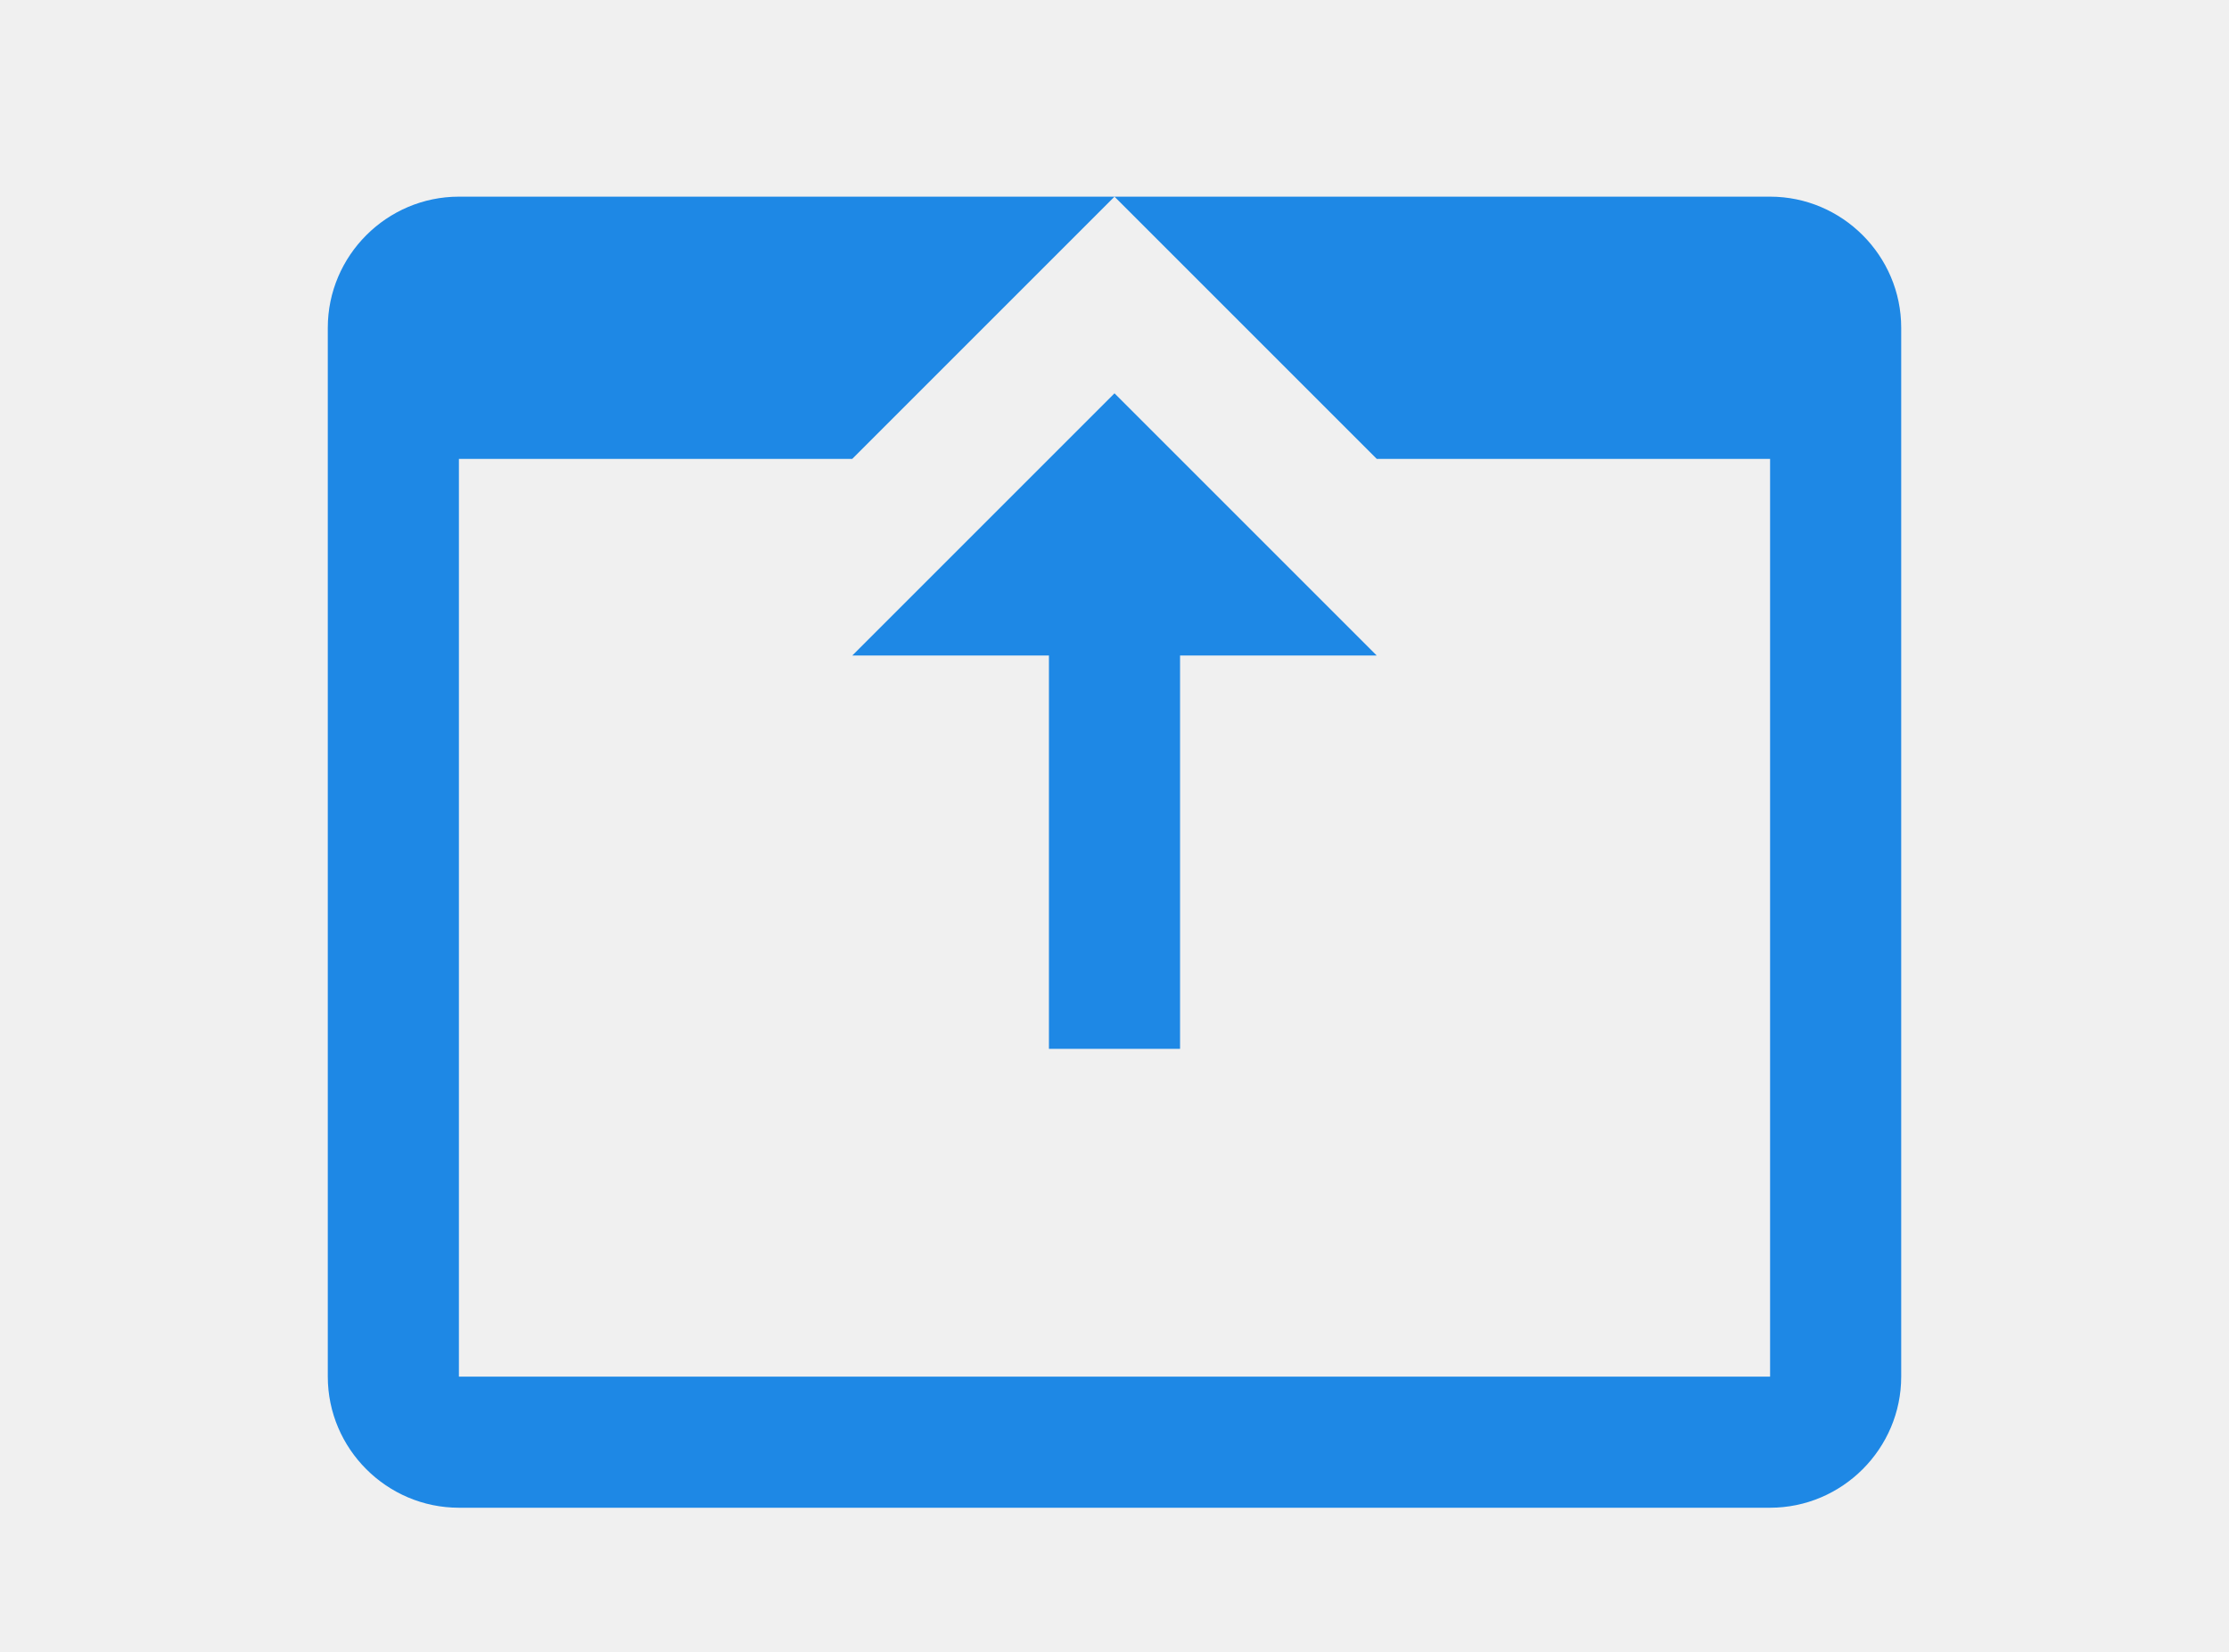
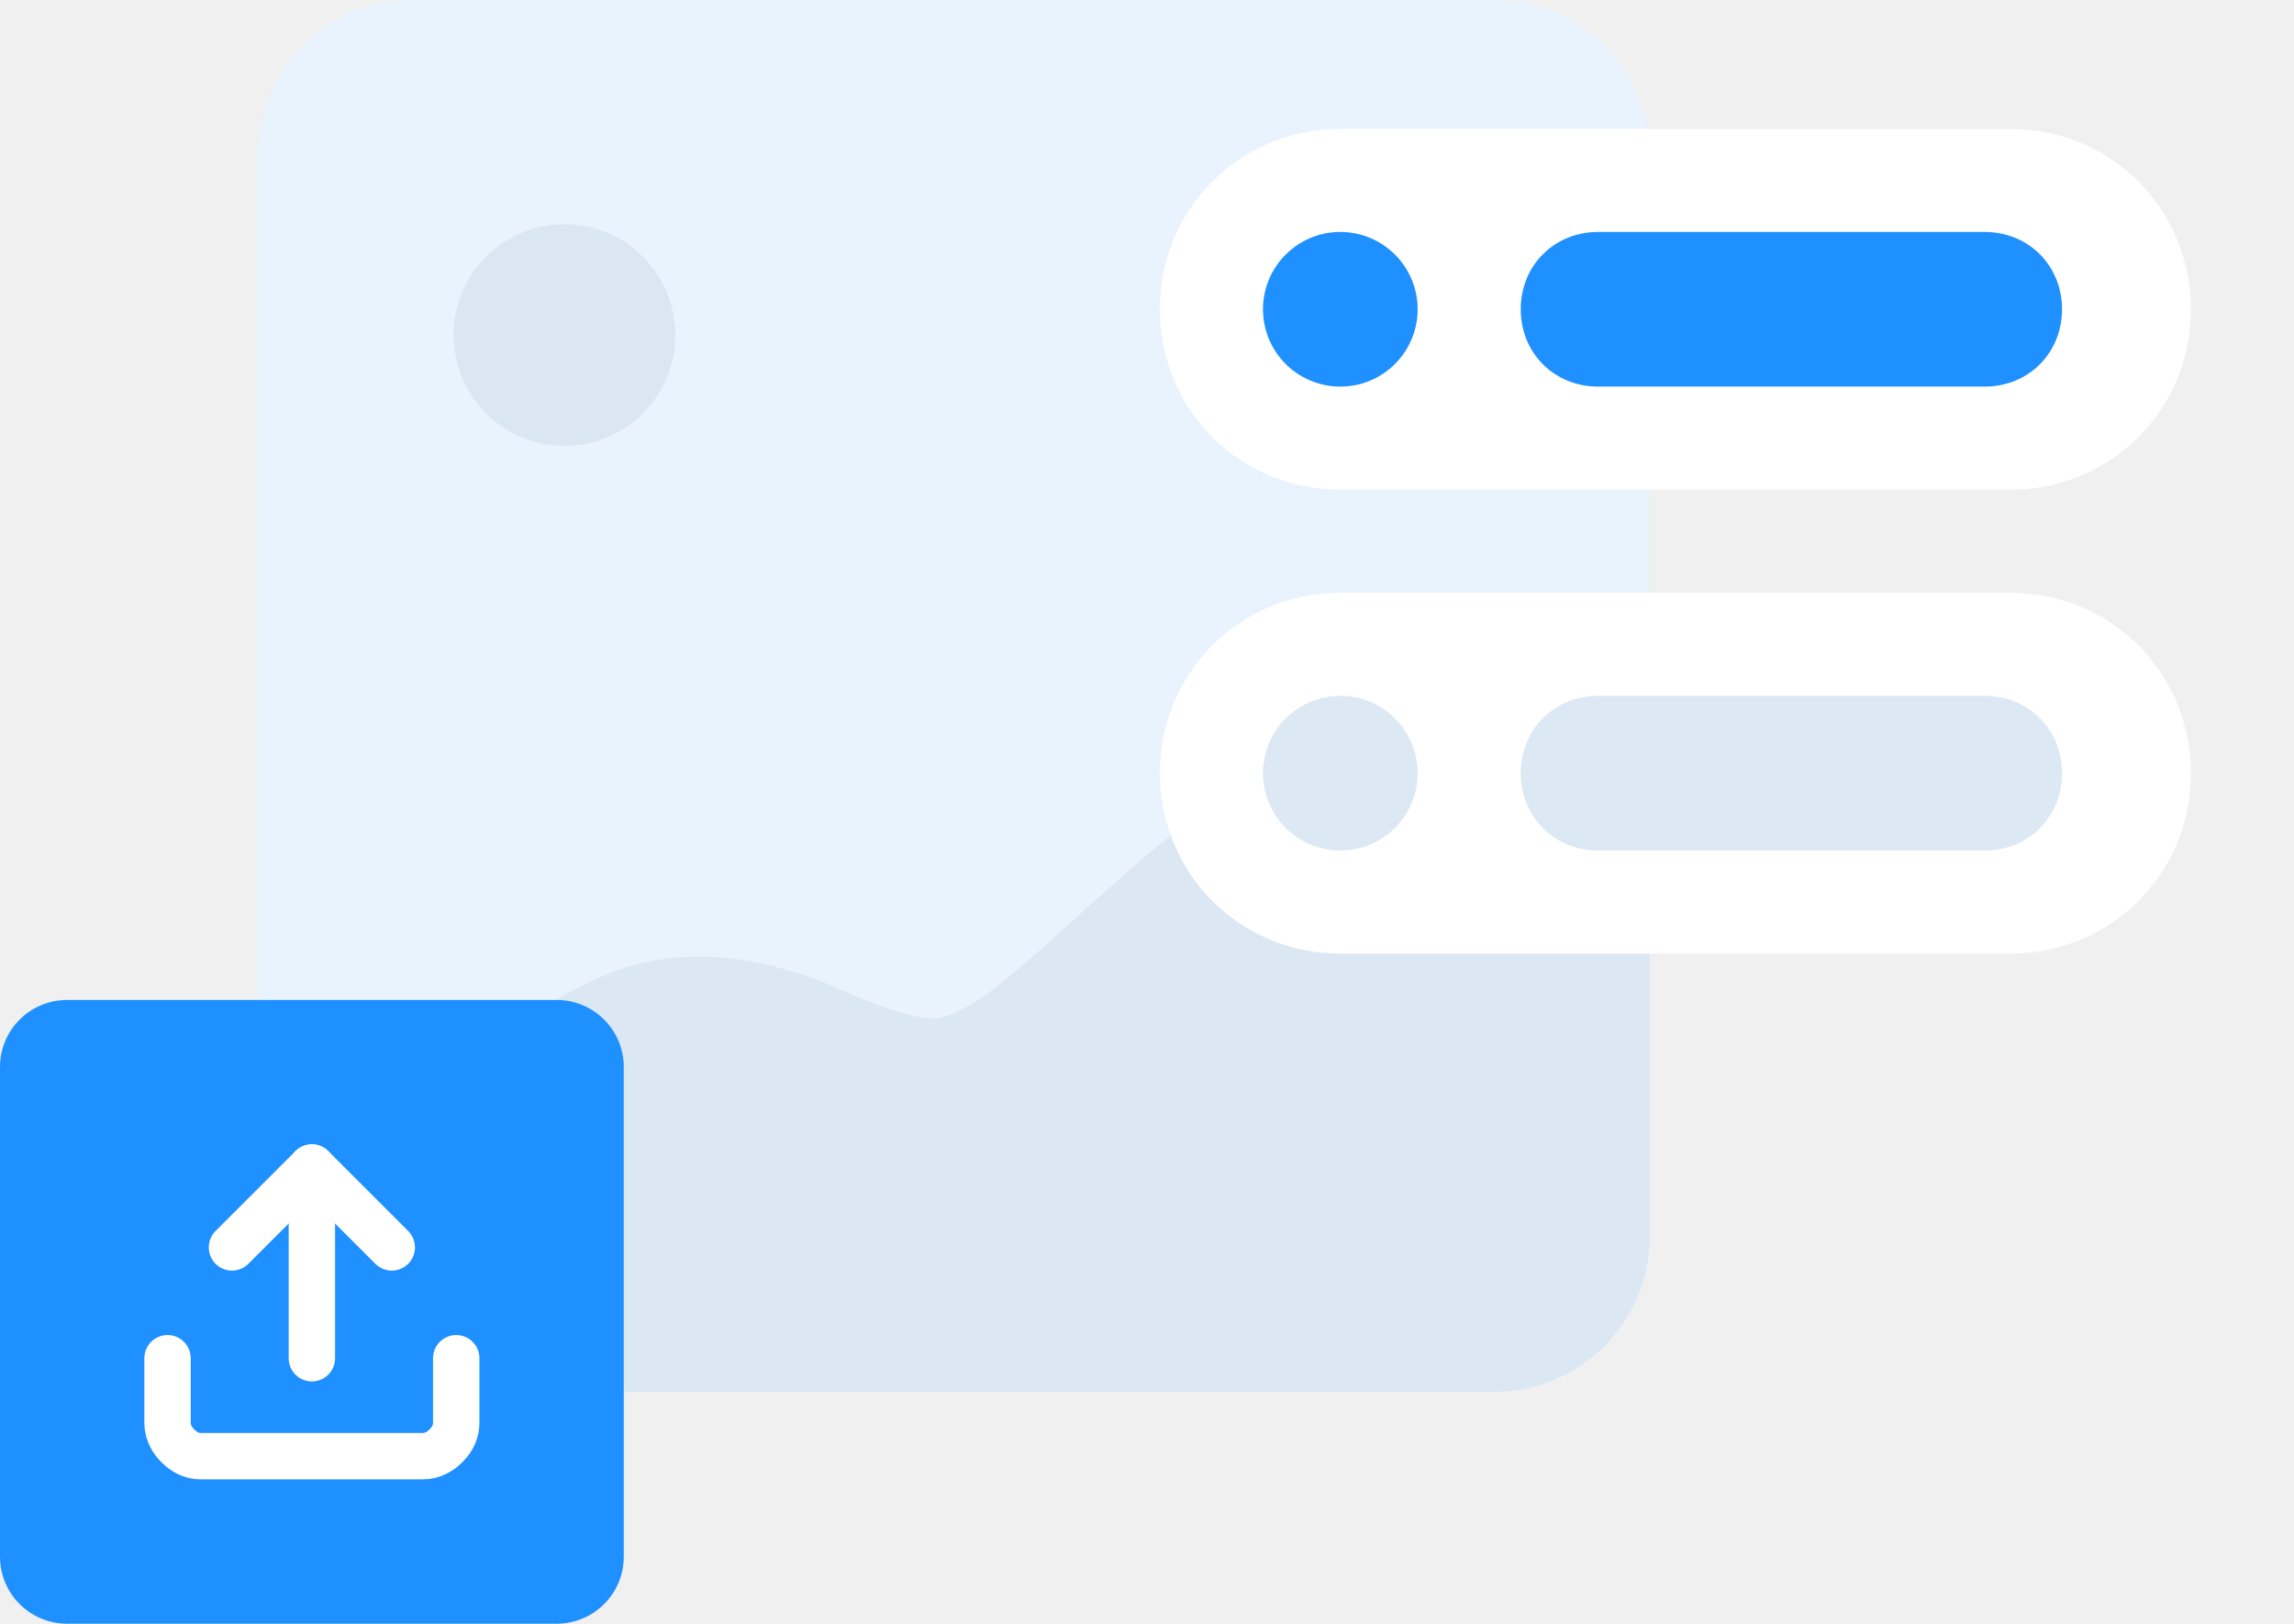
- <svg xmlns="http://www.w3.org/2000/svg" width="85" height="63" viewBox="0 0 85 63" fill="none">
-   <path d="M42.5 15L32.5 25H40V40H45V25H52.5L42.5 15Z" fill="#1E88E5" />
-   <path d="M67.5 7.5H42.5L52.5 17.5H67.5V52.5H17.5V17.5H32.5L42.5 7.5H17.5C14.75 7.5 12.5 9.75 12.5 12.5V52.5C12.5 55.25 14.75 57.5 17.5 57.5H67.5C70.25 57.5 72.5 55.25 72.5 52.5V12.5C72.5 9.75 70.25 7.5 67.5 7.5Z" fill="#1E88E5" />
+ <svg xmlns="http://www.w3.org/2000/svg" version="1.1" viewBox="0 0 89 63">
+   <defs>
+     <style>
+       .cls-1 {
+         mask: url(#mask);
+       }
+ 
+       .cls-2 {
+         fill: #1e90ff;
+       }
+ 
+       .cls-3 {
+         fill: #e9f3fd;
+       }
+ 
+       .cls-4 {
+         fill: none;
+         stroke: #fff;
+         stroke-linecap: round;
+         stroke-linejoin: round;
+         stroke-width: 1.8px;
+       }
+ 
+       .cls-5 {
+         fill: #fff;
+       }
+ 
+       .cls-6 {
+         fill: #dae6f2;
+       }
+ 
+       .cls-7 {
+         fill: #dce8f4;
+       }
+     </style>
+     <mask id="mask" x="6.2" y="23.8" width="58.9" height="30.8" maskUnits="userSpaceOnUse">
+       <g id="mask0_1501_107">
+         <path class="cls-7" d="M58,23.8H16c-3.3,0-6,2.7-6,6v18.2c0,3.3,2.7,6,6,6h42c3.3,0,6-2.7,6-6v-18.2c0-3.3-2.7-6-6-6Z" />
+       </g>
+     </mask>
+   </defs>
+   <g>
+     <g id="Layer_1">
+       <path class="cls-3" d="M58,0H16C12.7,0,10,2.7,10,6v42c0,3.3,2.7,6,6,6h42c3.3,0,6-2.7,6-6V6C64,2.7,61.3,0,58,0Z" />
+       <g class="cls-1">
+         <path class="cls-6" d="M65.1,31.9v22.7H6.2c.8-5.7,10.6-13.6,16.9-16.6,2.9-1.4,6.3-1,9.3.3,1.1.5,2.3,1,3.5,1.2,2.7.4,7.5-6.9,16-11.5,1.9-1,4.1-1.3,6.2-1.2,3,.2,5.6,2,6.8,4.8l.2.4Z" />
+       </g>
+       <rect class="cls-2" y="38.8" width="24.2" height="24.2" rx="2.6" ry="2.6" />
+       <circle class="cls-6" cx="21.9" cy="13" r="4.3" />
+       <g>
+         <path class="cls-4" d="M17.7,52.7v2.5c0,.3-.1.6-.4.9-.2.2-.5.4-.9.4H7.8c-.3,0-.6-.1-.9-.4-.2-.2-.4-.5-.4-.9v-2.5" />
+         <path class="cls-4" d="M15.2,48.4l-3.1-3.1-3.1,3.1" />
+         <path class="cls-4" d="M12.1,45.3v7.4" />
+       </g>
+       <path class="cls-5" d="M52,5h26c3.9,0,7,3.1,7,7h0c0,3.9-3.1,7-7,7h-26c-3.9,0-7-3.1-7-7h0c0-3.9,3.1-7,7-7Z" />
+       <ellipse class="cls-2" cx="52" cy="12" rx="3" ry="3" />
+       <path class="cls-2" d="M62,9h15c1.7,0,3,1.3,3,3h0c0,1.7-1.3,3-3,3h-15c-1.7,0-3-1.3-3-3h0c0-1.7,1.3-3,3-3Z" />
+       <path class="cls-5" d="M52,23h26c3.9,0,7,3.1,7,7h0c0,3.9-3.1,7-7,7h-26c-3.9,0-7-3.1-7-7h0c0-3.9,3.1-7,7-7Z" />
+       <ellipse class="cls-7" cx="52" cy="30" rx="3" ry="3" />
+       <path class="cls-7" d="M62,27h15c1.7,0,3,1.3,3,3h0c0,1.7-1.3,3-3,3h-15c-1.7,0-3-1.3-3-3h0c0-1.7,1.3-3,3-3Z" />
+     </g>
+   </g>
</svg>
